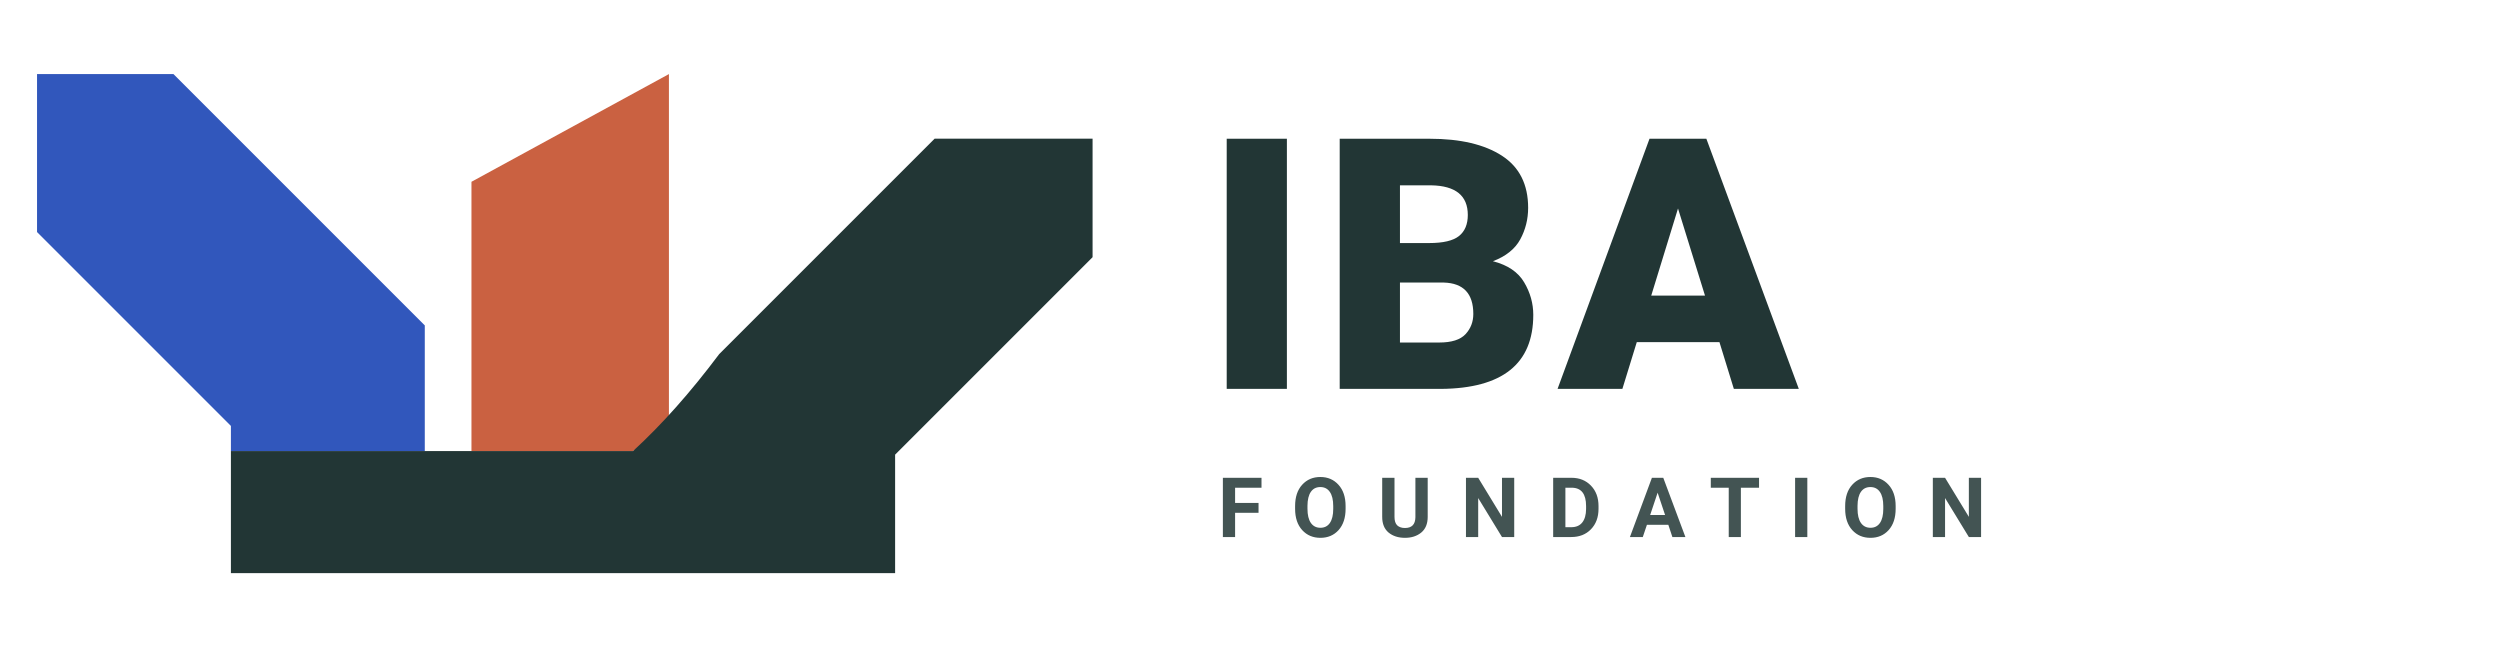
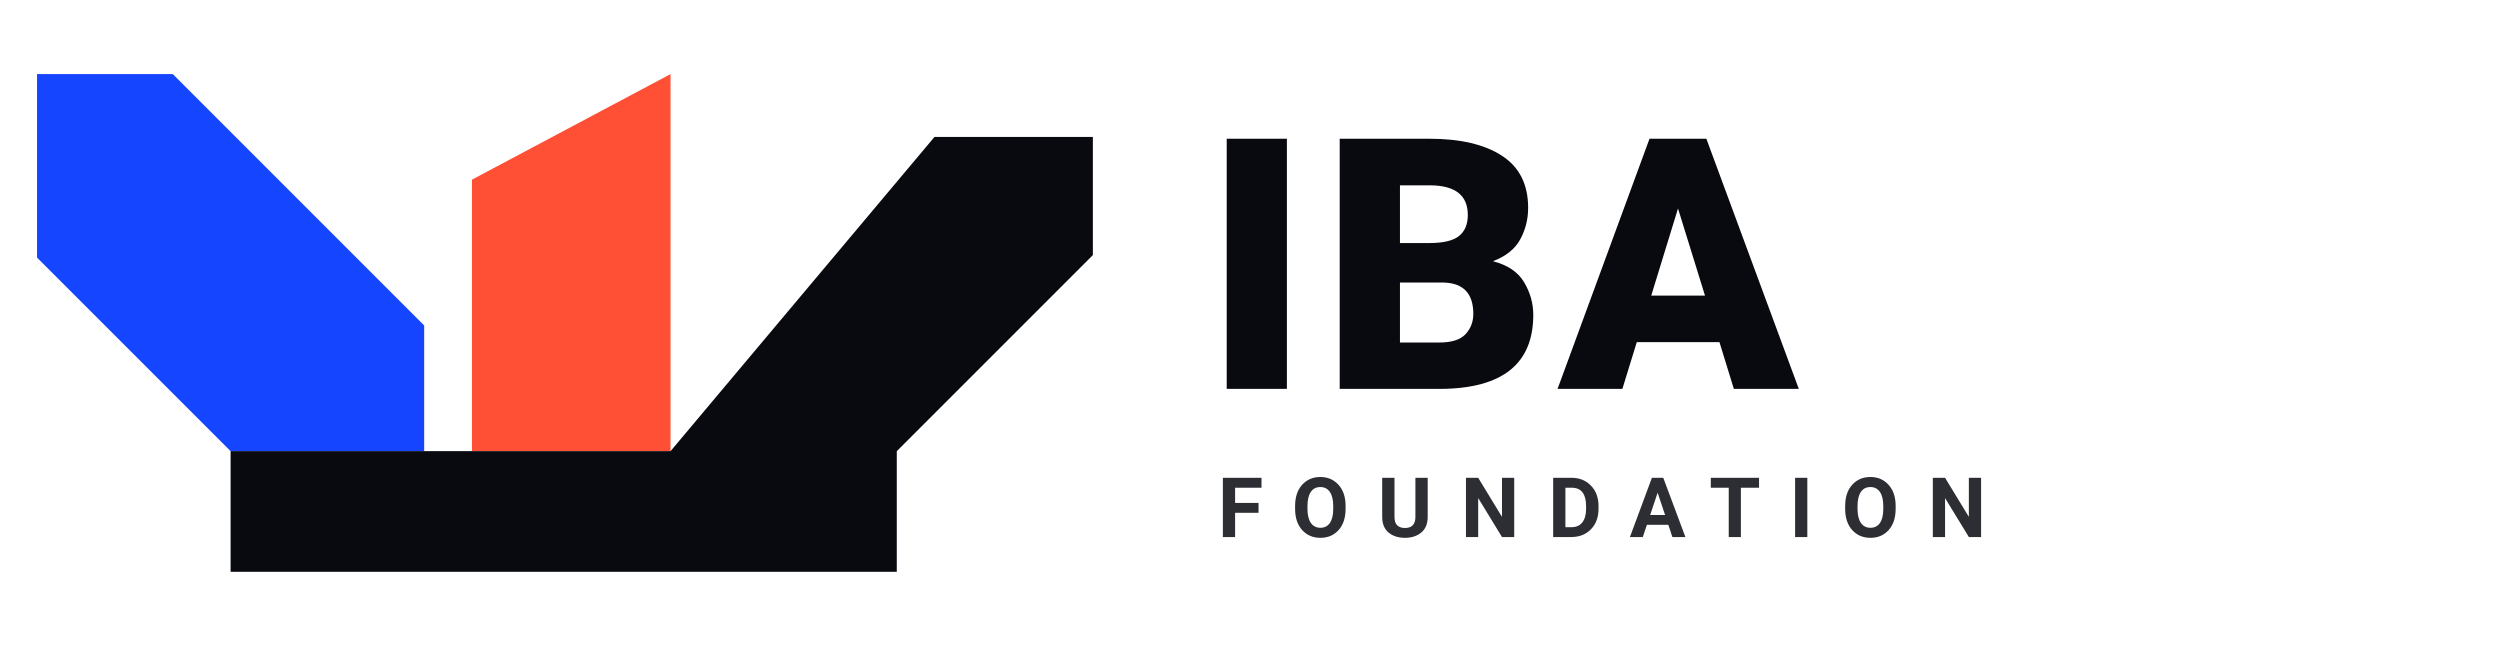
<svg xmlns="http://www.w3.org/2000/svg" viewBox="0 0 540 140" fill="none">
-   <g transform="translate(8, 16) scale(0.7755)">
-     <path d="M0 0 H38 L108 70 V105 H54 V98 L0 44 Z" fill="#3157BC" />
-     <path d="M121 30 L176 0 V98 L166 105 H121 Z" fill="#CA6141" />
-     <path d="M54 105 H166 Q178 94 190 78 L250 18 H294 V51 L239 106 V139 H54 Z" fill="#223635" />
+   <g transform="translate(8, 16) scale(0.543)">
+     <path d="M0 0 H54 L154 100 V150 H77 L0 73 Z" fill="#1645FF" />
+     <path d="M173 42 L252 0 V150 H173 Z" fill="#FF5035" />
+     <path d="M252 150 L357 25 H420 V72 L342 150 V198 H77 V150 Z" fill="#080A10" />
  </g>
-   <text x="260" y="84" fill="#223635" font-family="system-ui, -apple-system, BlinkMacSystemFont, 'Segoe UI', Roboto, sans-serif" font-size="76" font-weight="900" letter-spacing="0.03em">IBA</text>
-   <text x="263" y="116" fill="rgba(34,54,53,0.85)" font-family="system-ui, -apple-system, BlinkMacSystemFont, 'Segoe UI', Roboto, sans-serif" font-size="18" font-weight="700" letter-spacing="0.34em">FOUNDATION</text>
+   <text x="260" y="84" fill="#080A10" font-family="system-ui, -apple-system, BlinkMacSystemFont, 'Segoe UI', Roboto, sans-serif" font-size="76" font-weight="900" letter-spacing="0.03em">IBA</text>
+   <text x="263" y="116" fill="rgba(8,10,16,0.85)" font-family="system-ui, -apple-system, BlinkMacSystemFont, 'Segoe UI', Roboto, sans-serif" font-size="18" font-weight="700" letter-spacing="0.34em">FOUNDATION</text>
</svg>
